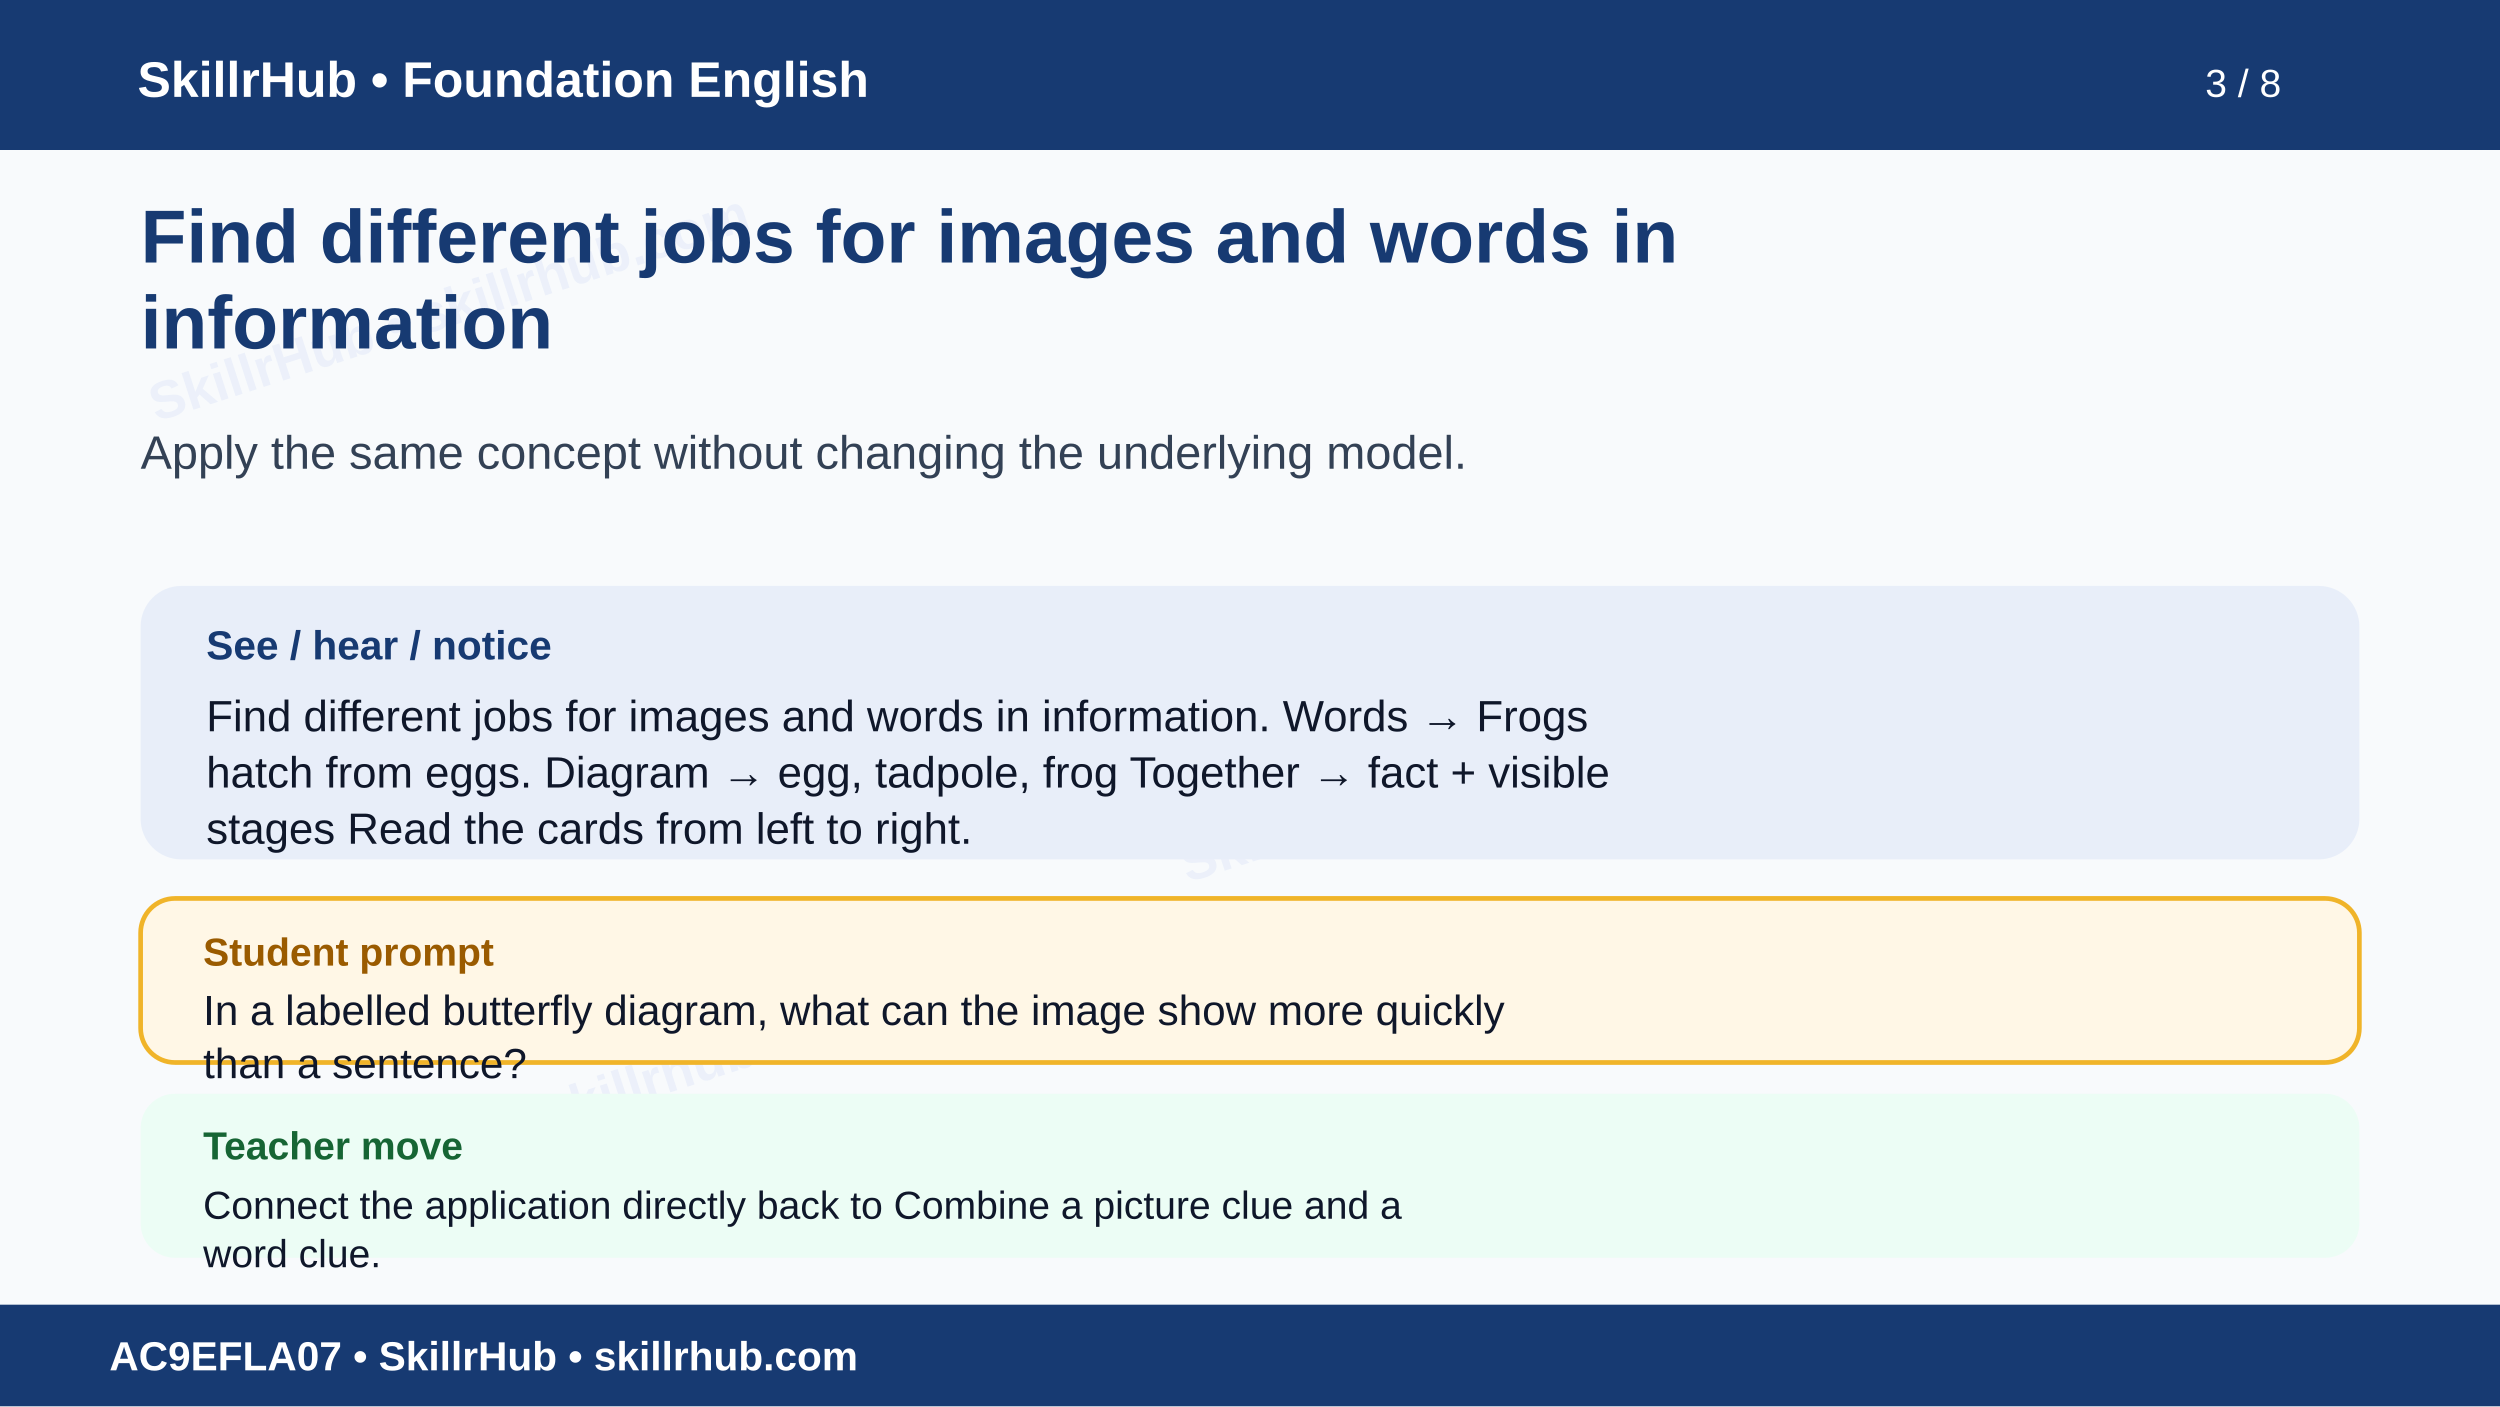
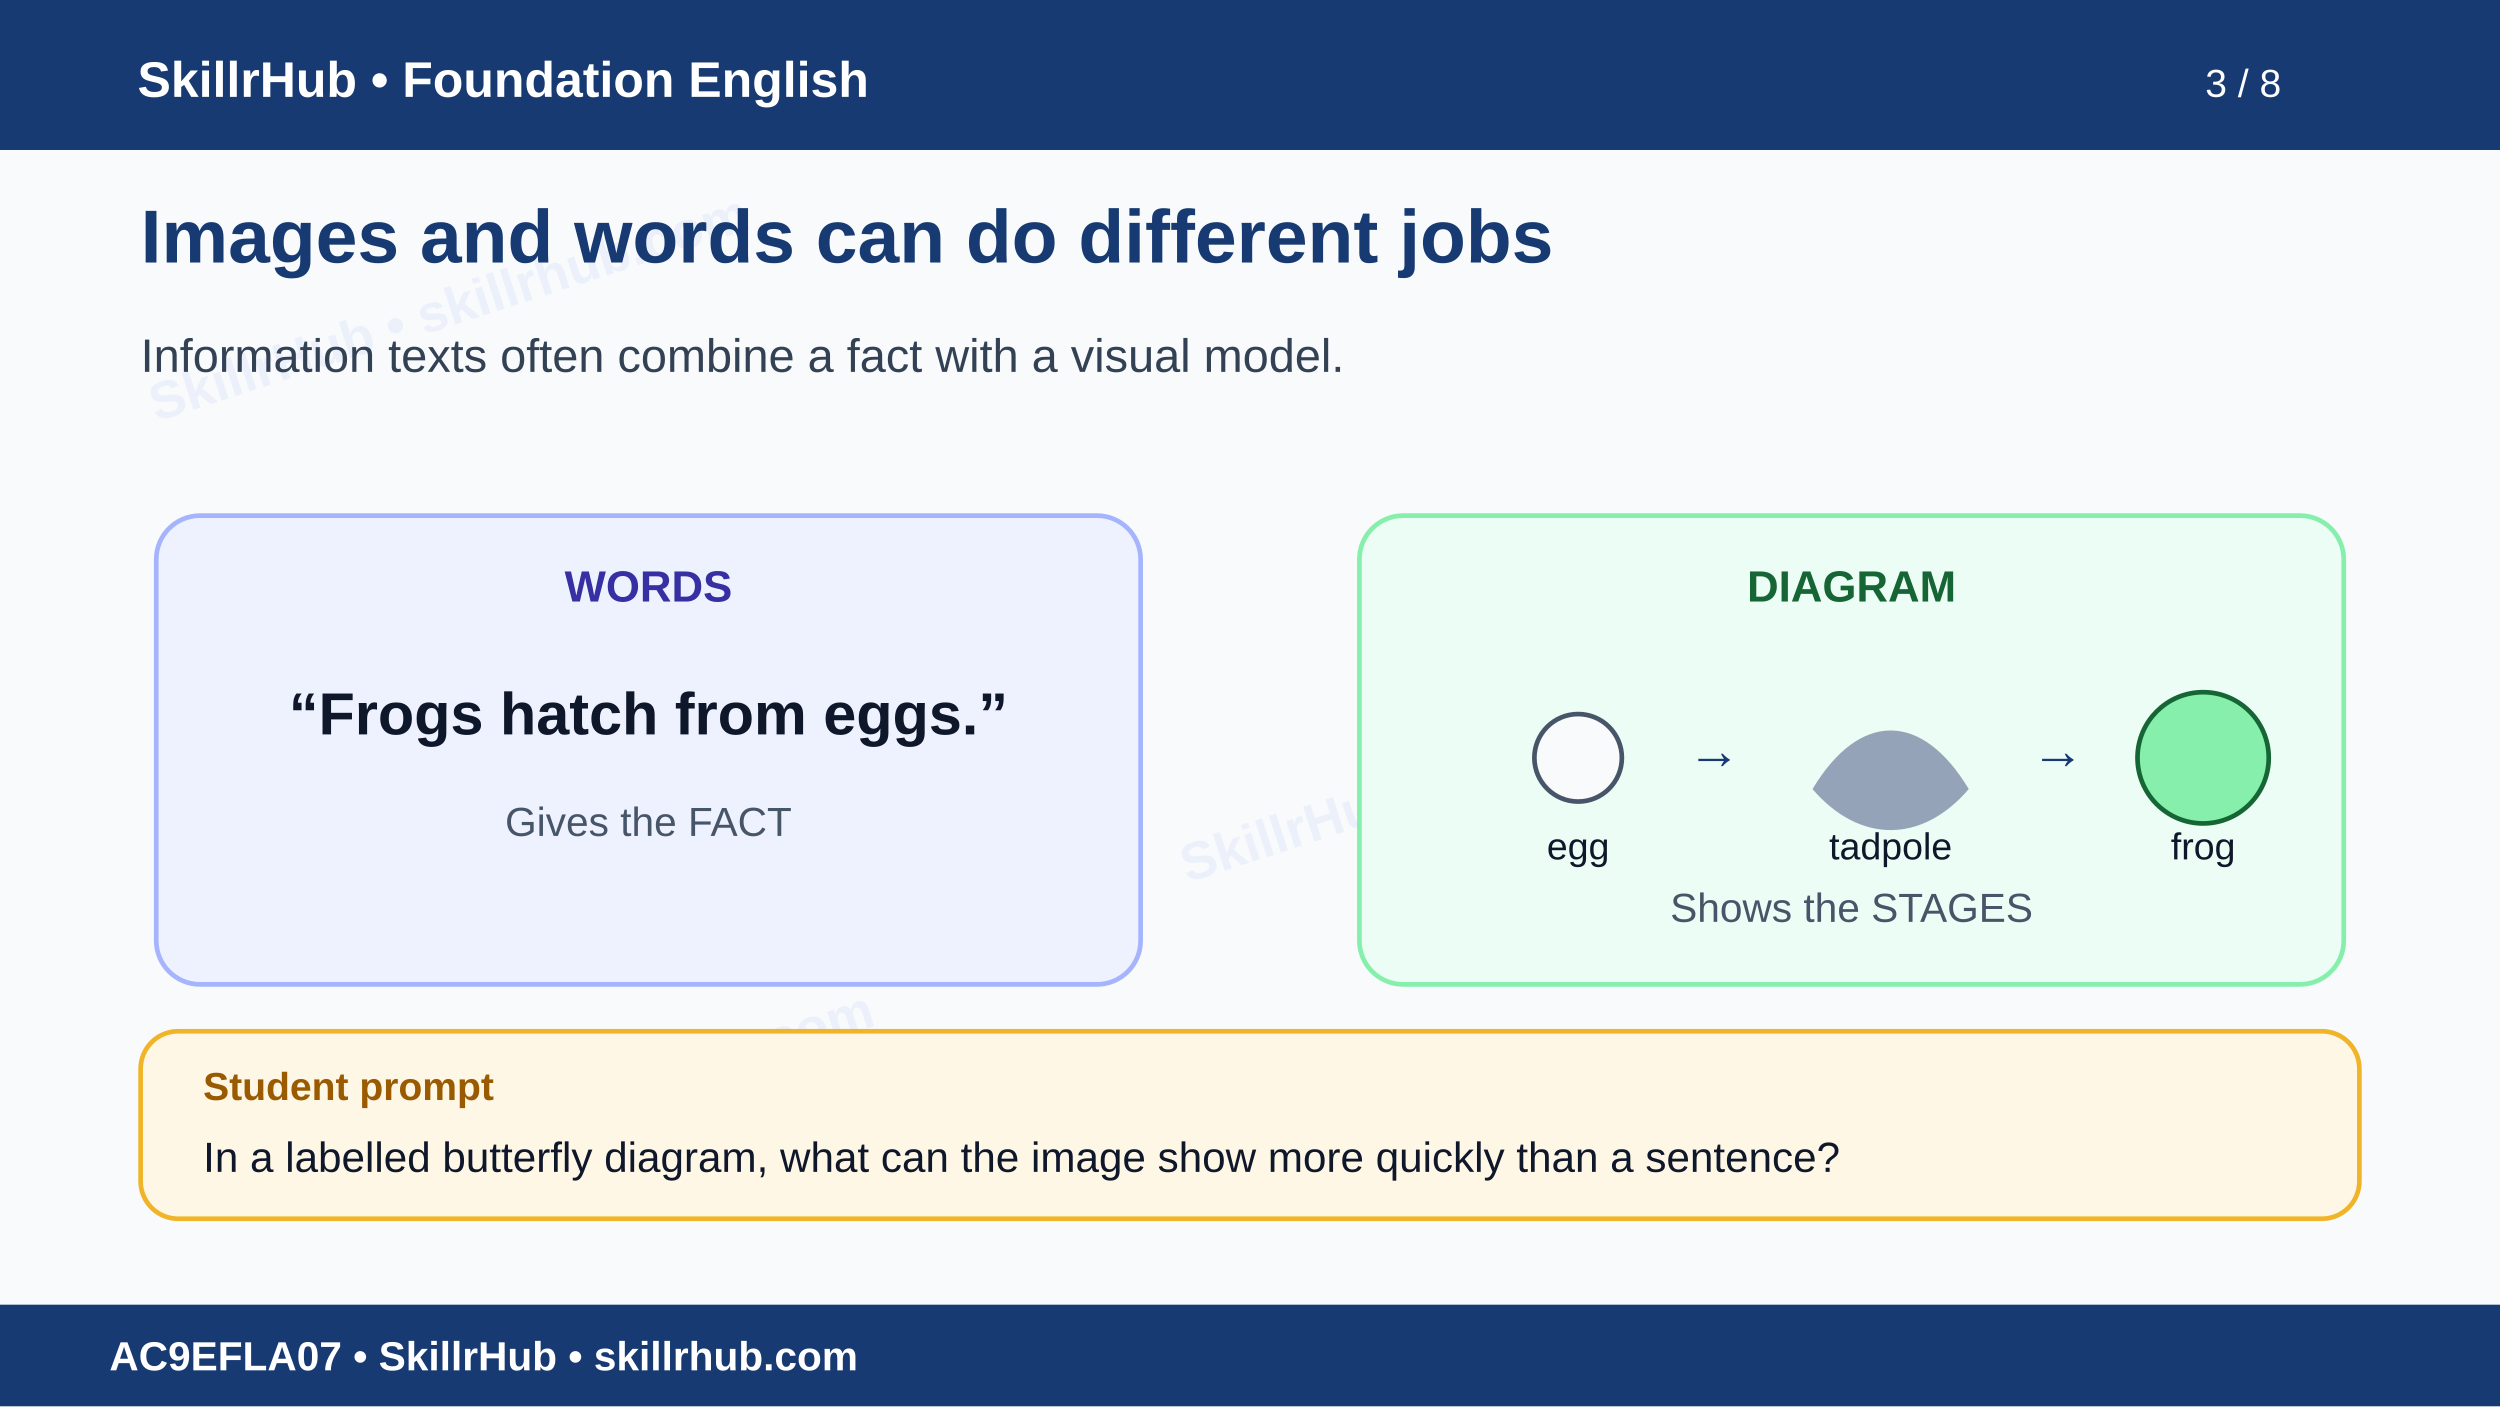
<svg xmlns="http://www.w3.org/2000/svg" width="1600" height="900" viewBox="0 0 1600 900" role="img" aria-labelledby="t d">
  <rect width="1600" height="900" fill="#f8fafc" />
  <g opacity=".055" fill="#1d4ed8" font-family="Arial" font-size="34" font-weight="700">
    <text x="100" y="270" transform="rotate(-18 100 270)">SkillrHub • skillrhub.com</text>
    <text x="760" y="565" transform="rotate(-18 760 565)">SkillrHub • skillrhub.com</text>
    <text x="180" y="780" transform="rotate(-18 180 780)">SkillrHub • skillrhub.com</text>
  </g>
  <rect width="1600" height="96" fill="#173a72" />
  <text x="88" y="62" fill="#fff" font-family="Arial" font-size="32" font-weight="700">SkillrHub • Foundation English</text>
  <text x="1460" y="62" text-anchor="end" fill="#fff" font-family="Arial" font-size="25">3 / 8</text>
-   <text x="90" y="168" fill="#173a72" font-family="Arial,Helvetica,sans-serif" font-size="48" font-weight="700">Find different jobs for images and words in</text>
-   <text x="90" y="223" fill="#173a72" font-family="Arial,Helvetica,sans-serif" font-size="48" font-weight="700">information</text>
-   <text x="90" y="300" fill="#334155" font-family="Arial,Helvetica,sans-serif" font-size="30" font-weight="400">Apply the same concept without changing the underlying model.</text>
-   <rect x="90" y="375" width="1420" height="175" rx="26" fill="#e8eef9" />
-   <text x="132" y="422" fill="#173a72" font-family="Arial" font-size="26" font-weight="700">See / hear / notice</text>
-   <text x="132" y="468" fill="#0f172a" font-family="Arial,Helvetica,sans-serif" font-size="28" font-weight="400">Find different jobs for images and words in information. Words → Frogs</text>
-   <text x="132" y="504" fill="#0f172a" font-family="Arial,Helvetica,sans-serif" font-size="28" font-weight="400">hatch from eggs. Diagram → egg, tadpole, frog Together → fact + visible</text>
-   <text x="132" y="540" fill="#0f172a" font-family="Arial,Helvetica,sans-serif" font-size="28" font-weight="400">stages Read the cards from left to right.</text>
-   <rect x="90" y="575" width="1420" height="105" rx="22" fill="#fff7e6" stroke="#f0b429" stroke-width="3" />
-   <text x="130" y="618" fill="#9a5b00" font-family="Arial" font-size="25" font-weight="700">Student prompt</text>
-   <text x="130" y="656" fill="#0f172a" font-family="Arial,Helvetica,sans-serif" font-size="27" font-weight="400">In a labelled butterfly diagram, what can the image show more quickly</text>
-   <text x="130" y="690" fill="#0f172a" font-family="Arial,Helvetica,sans-serif" font-size="27" font-weight="400">than a sentence?</text>
-   <rect x="90" y="700" width="1420" height="105" rx="22" fill="#ecfdf5" />
-   <text x="130" y="742" fill="#166534" font-family="Arial" font-size="25" font-weight="700">Teacher move</text>
-   <text x="130" y="780" fill="#0f172a" font-family="Arial,Helvetica,sans-serif" font-size="25" font-weight="400">Connect the application directly back to Combine a picture clue and a</text>
-   <text x="130" y="811" fill="#0f172a" font-family="Arial,Helvetica,sans-serif" font-size="25" font-weight="400">word clue.</text>
+   <text x="90" y="168" fill="#173a72" font-family="Arial" font-size="48" font-weight="700">Images and words can do different jobs</text>
+   <text x="90" y="238" fill="#334155" font-family="Arial" font-size="30">Information texts often combine a fact with a visual model.</text>
+   <rect x="100" y="330" width="630" height="300" rx="28" fill="#eef2ff" stroke="#a5b4fc" stroke-width="3" />
+   <text x="415" y="385" text-anchor="middle" fill="#3730a3" font-family="Arial" font-size="28" font-weight="700">WORDS</text>
+   <text x="415" y="470" text-anchor="middle" fill="#0f172a" font-family="Arial" font-size="38" font-weight="700">“Frogs hatch from eggs.”</text>
+   <text x="415" y="535" text-anchor="middle" fill="#475569" font-family="Arial" font-size="26">Gives the FACT</text>
+   <rect x="870" y="330" width="630" height="300" rx="28" fill="#ecfdf5" stroke="#86efac" stroke-width="3" />
+   <text x="1185" y="385" text-anchor="middle" fill="#166534" font-family="Arial" font-size="28" font-weight="700">DIAGRAM</text>
+   <circle cx="1010" cy="485" r="28" fill="#f8fafc" stroke="#475569" stroke-width="3" />
+   <text x="1010" y="550" text-anchor="middle" fill="#0f172a" font-family="Arial" font-size="24">egg</text>
+   <text x="1080" y="492" fill="#173a72" font-family="Arial" font-size="34">→</text>
+   <path d="M1160 505 C1190 455 1230 455 1260 505 C1230 540 1190 540 1160 505 Z" fill="#94a3b8" />
+   <text x="1210" y="550" text-anchor="middle" fill="#0f172a" font-family="Arial" font-size="24">tadpole</text>
+   <text x="1300" y="492" fill="#173a72" font-family="Arial" font-size="34">→</text>
+   <circle cx="1410" cy="485" r="42" fill="#86efac" stroke="#166534" stroke-width="3" />
+   <text x="1410" y="550" text-anchor="middle" fill="#0f172a" font-family="Arial" font-size="24">frog</text>
+   <text x="1185" y="590" text-anchor="middle" fill="#475569" font-family="Arial" font-size="26">Shows the STAGES</text>
+   <rect x="90" y="660" width="1420" height="120" rx="24" fill="#fff7e6" stroke="#f0b429" stroke-width="3" />
+   <text x="130" y="704" fill="#9a5b00" font-family="Arial" font-size="25" font-weight="700">Student prompt</text>
+   <text x="130" y="750" fill="#0f172a" font-family="Arial" font-size="27">In a labelled butterfly diagram, what can the image show more quickly than a sentence?</text>
  <rect y="835" width="1600" height="65" fill="#173a72" />
  <text x="70" y="877" fill="#fff" font-family="Arial" font-size="26" font-weight="700">AC9EFLA07 • SkillrHub • skillrhub.com</text>
</svg>
